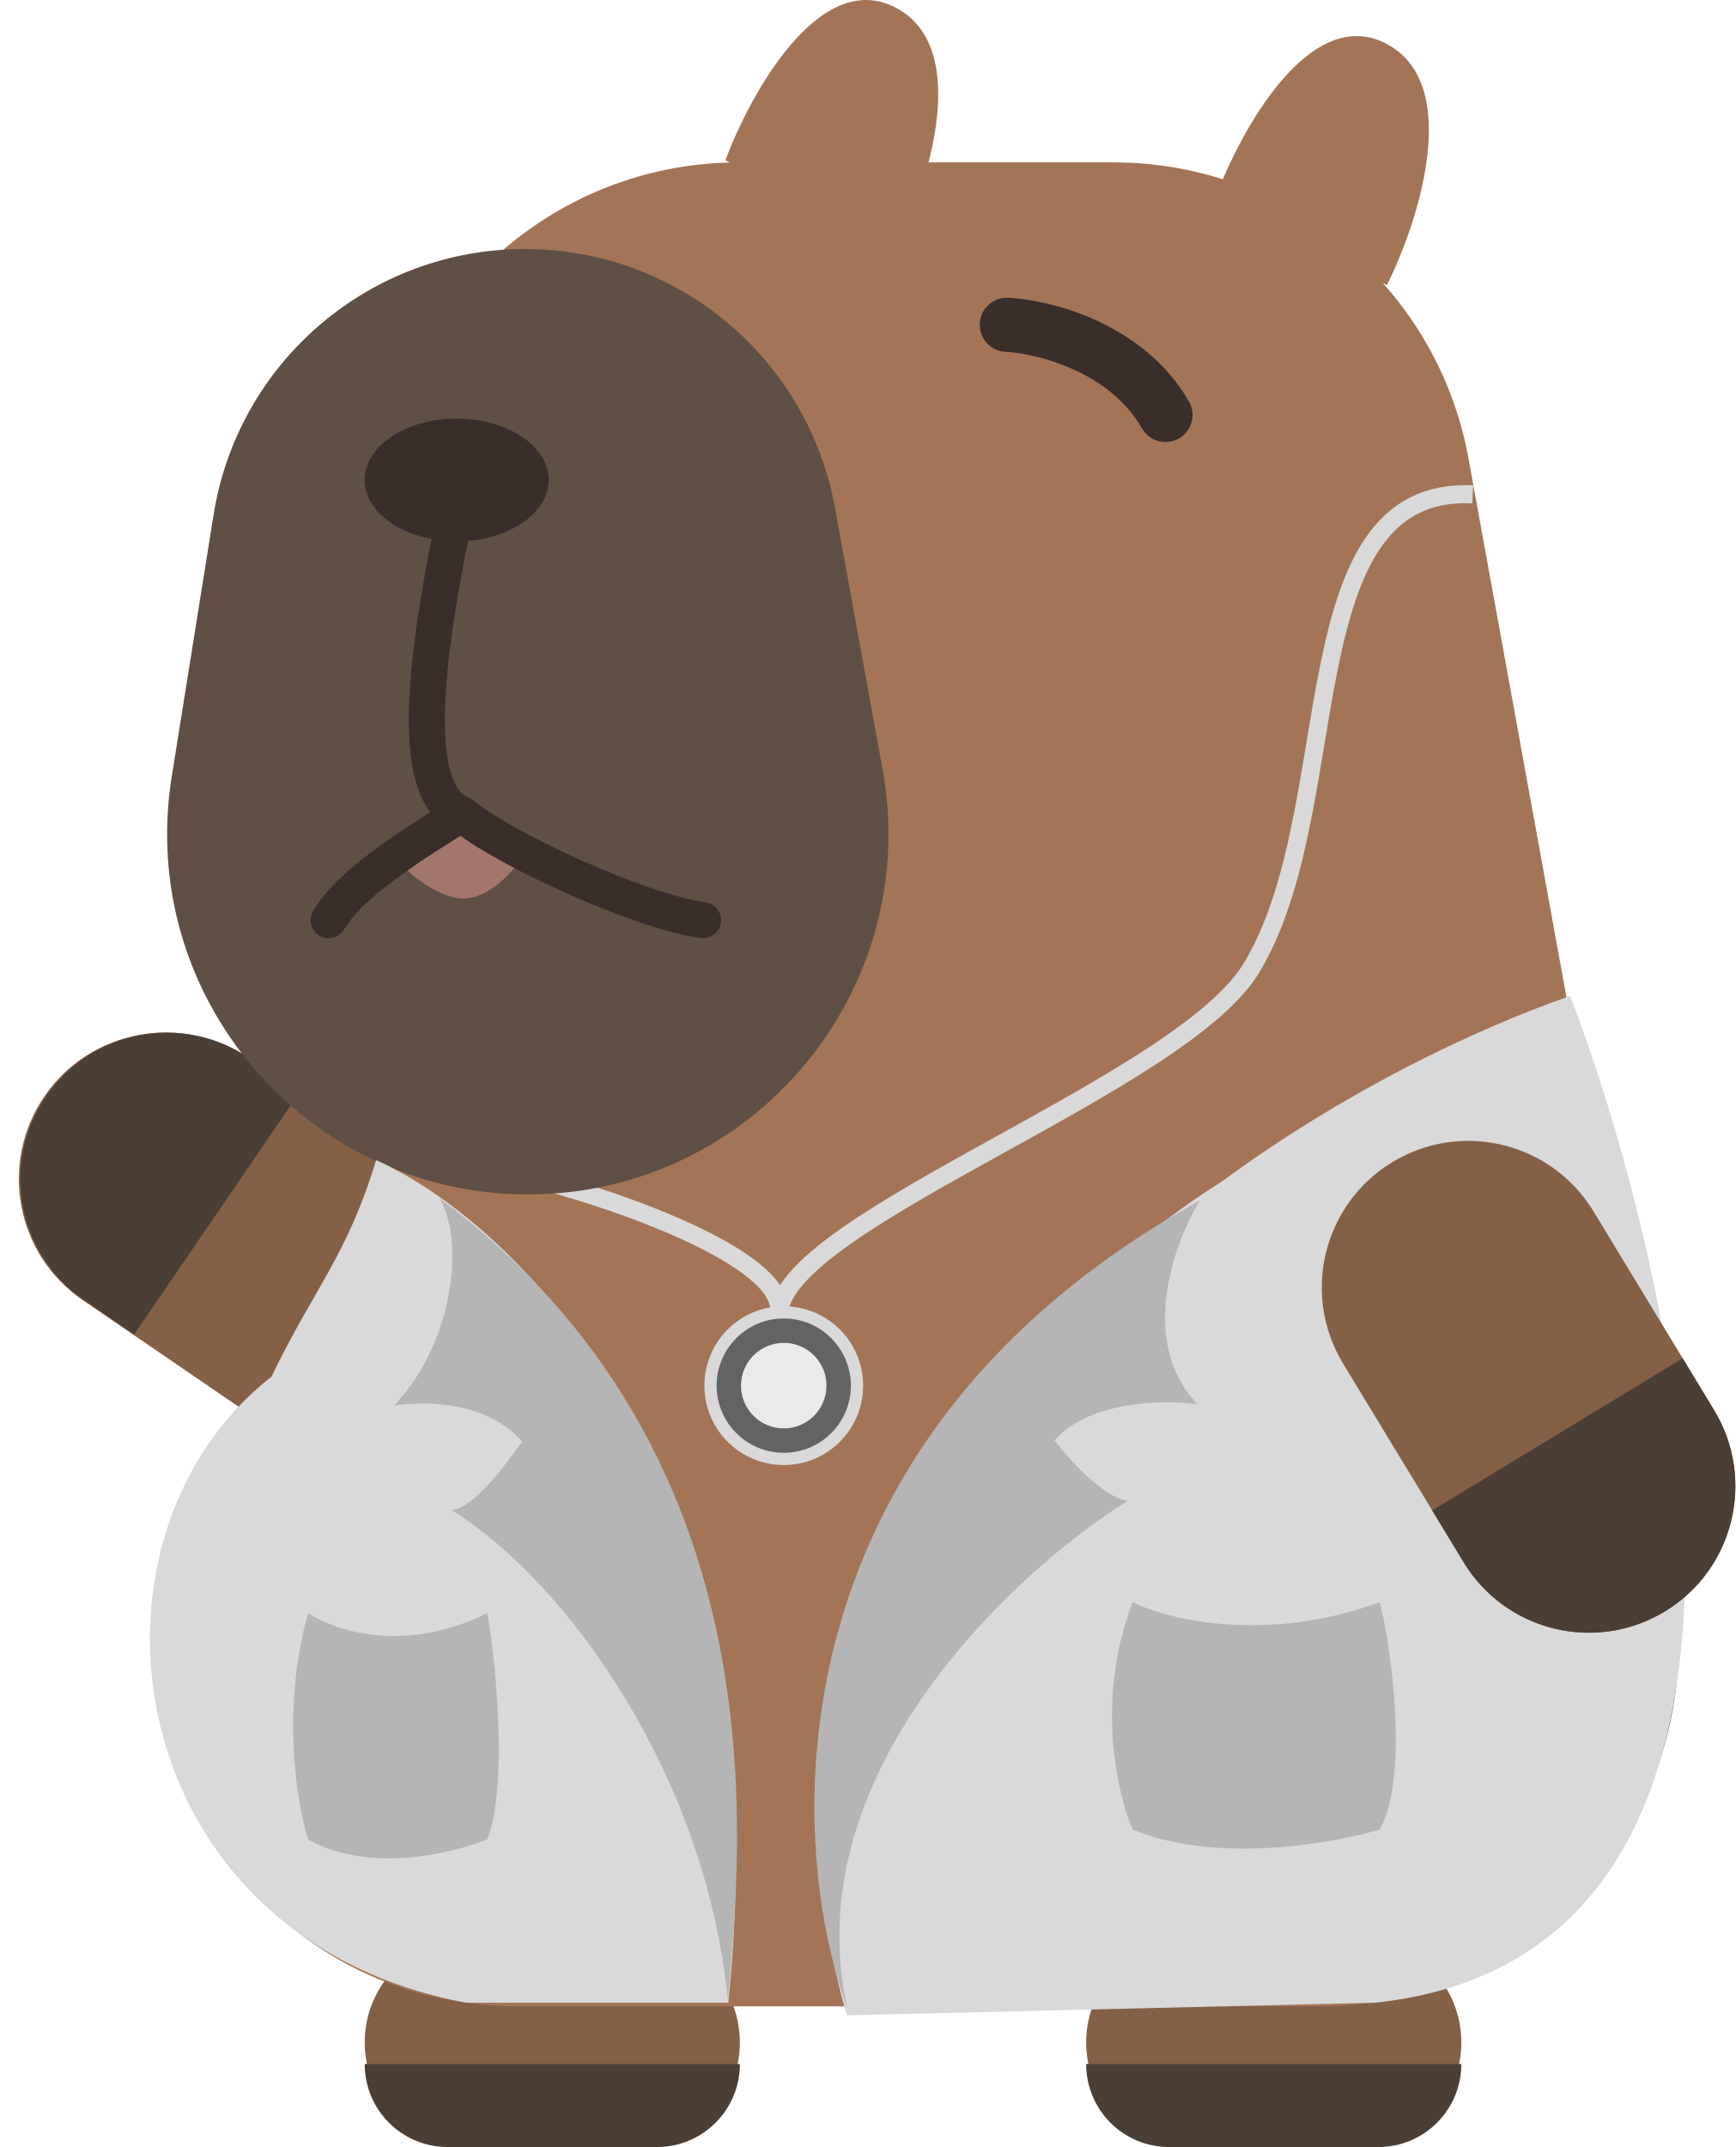
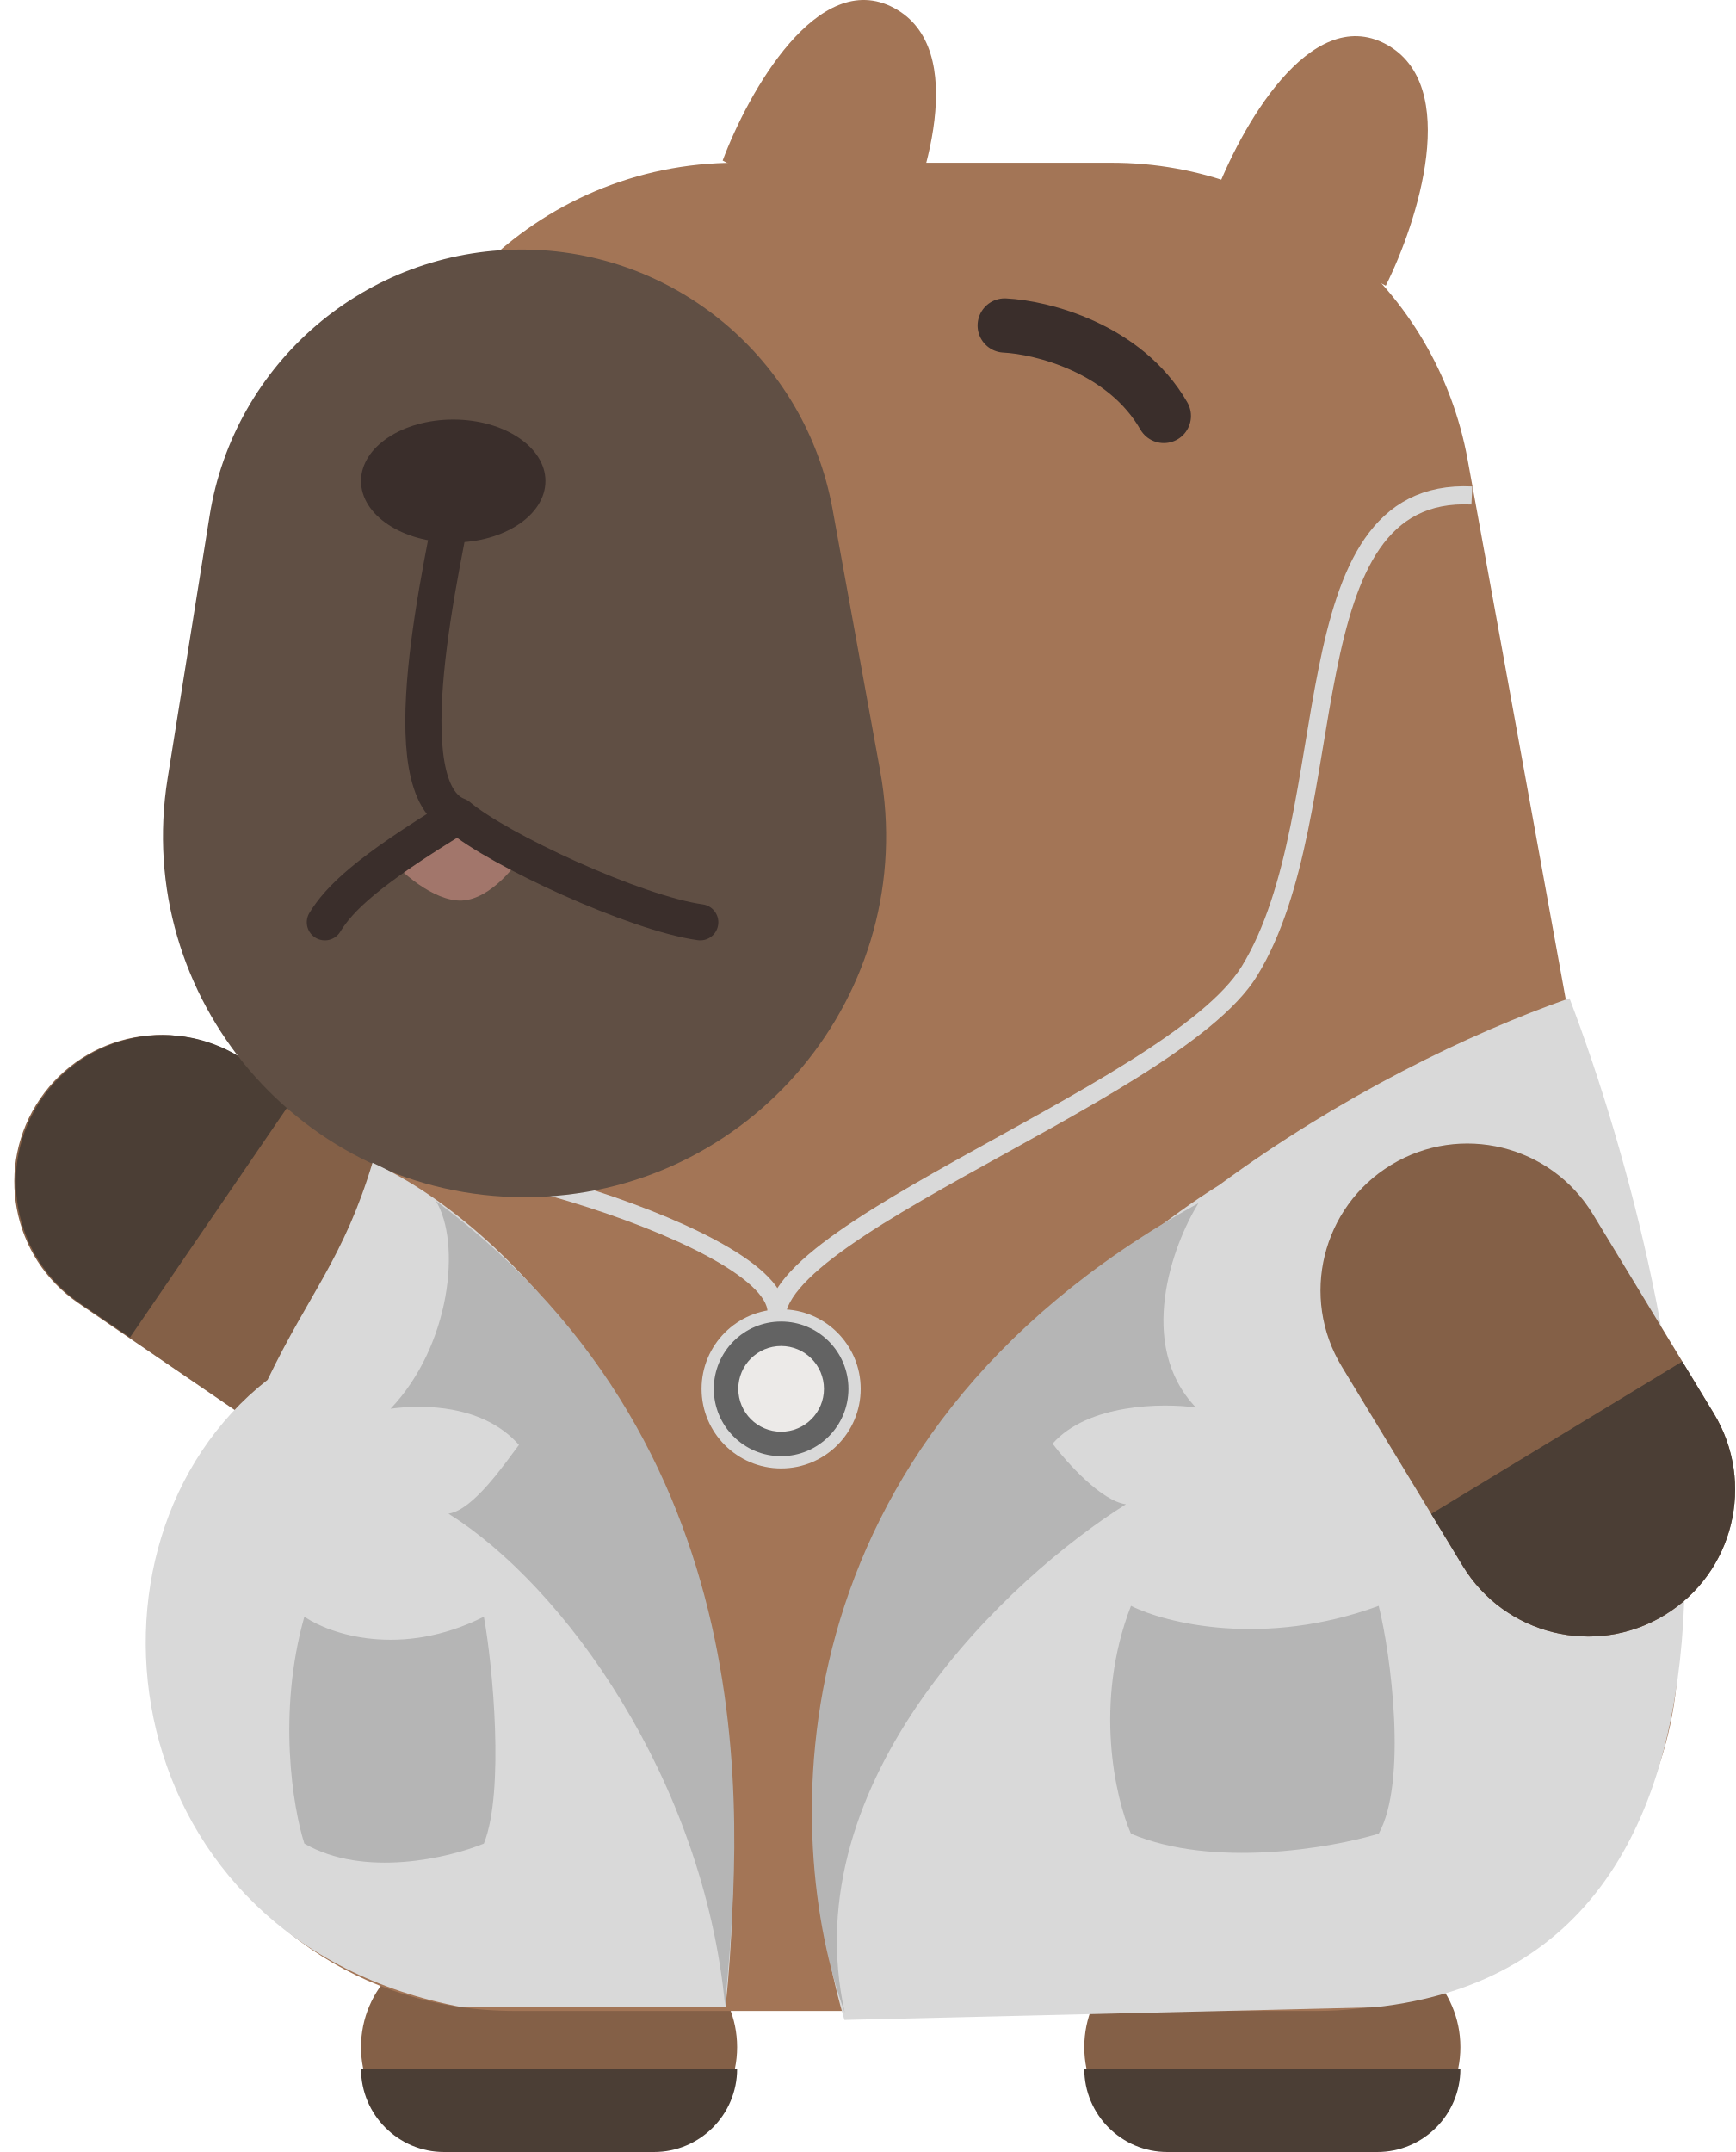
- <svg xmlns="http://www.w3.org/2000/svg" width="38" height="47" viewBox="0 0 38 47" fill="none">
-   <path d="M19.626 0.174C17.963 -0.715 16.439 2.026 15.884 3.507L19.626 5.451C20.319 4.062 21.29 1.063 19.626 0.174Z" fill="#A37556" />
-   <path d="M10.469 30.494C11.469 29.032 11.094 27.036 9.632 26.036L5.431 23.164C3.969 22.164 1.972 22.539 0.972 24.001C-0.027 25.464 0.348 27.46 1.81 28.46L6.011 31.332C7.473 32.332 9.469 31.957 10.469 30.494Z" fill="#846047" />
-   <path d="M6.56 23.914L5.465 23.166C4.003 22.166 2.006 22.541 1.006 24.003C0.006 25.466 0.381 27.462 1.844 28.462L2.939 29.211L6.56 23.914Z" fill="#4B3E35" />
-   <rect x="23.784" y="42.419" width="8.215" height="4.582" rx="2.291" fill="#846047" />
-   <path d="M23.784 45.184H31.999C31.999 46.188 31.185 47.001 30.182 47.001H25.601C24.597 47.001 23.784 46.188 23.784 45.184Z" fill="#4B3E35" />
-   <rect x="7.986" y="42.419" width="8.215" height="4.582" rx="2.291" fill="#846047" />
-   <path d="M7.986 45.184H16.201C16.201 46.188 15.388 47.001 14.384 47.001H9.803C8.799 47.001 7.986 46.188 7.986 45.184Z" fill="#4B3E35" />
-   <path d="M8.276 11.454C8.276 7.092 11.813 3.555 16.175 3.555H24.386C28.203 3.555 31.474 6.285 32.157 10.041L36.625 34.608C37.506 39.456 33.781 43.92 28.853 43.92H11.348C4.472 43.92 0.879 35.743 5.53 30.678L6.196 29.953C7.534 28.496 8.276 26.589 8.276 24.611L8.276 11.454Z" fill="#A37556" />
-   <path d="M17.043 28.793C17.517 27.055 8.744 24.683 8.552 25.554" stroke="#D9D9D9" stroke-width="0.395" />
-   <path d="M4.678 11.263C5.214 7.914 8.103 5.451 11.494 5.451C14.829 5.451 17.687 7.836 18.284 11.117L19.325 16.837C20.207 21.685 16.483 26.147 11.557 26.147C6.699 26.147 2.993 21.801 3.76 17.004L4.678 11.263Z" fill="#604F44" />
-   <path d="M10.07 19.666C9.431 19.6 8.739 18.931 8.473 18.605C9.887 17.529 11.116 18.157 11.553 18.605C11.325 18.986 10.709 19.731 10.07 19.666Z" fill="#A2766B" />
-   <path d="M10.109 10.491C9.76 12.355 8.586 17.261 10.109 17.82M10.109 17.82C10.987 18.564 13.982 19.948 15.395 20.144M10.109 17.82C8.104 19.038 7.511 19.631 7.195 20.144" stroke="#3A2E2B" stroke-width="0.79" stroke-linecap="round" />
-   <ellipse cx="10" cy="10.507" rx="2.014" ry="1.343" fill="#3A2E2B" />
-   <path d="M22.046 7.11C22.849 7.149 24.668 7.599 25.521 9.084" stroke="#3A2E2B" stroke-width="1.185" stroke-linecap="round" />
-   <path d="M30.37 0.964C28.706 0.075 27.182 2.815 26.627 4.297L30.37 6.241C31.063 4.852 32.033 1.853 30.37 0.964Z" fill="#A37556" />
-   <path d="M17.241 29.267C15.582 27.253 25.685 23.99 27.391 21.209C29.524 17.734 28.181 10.625 32.249 10.822" stroke="#D9D9D9" stroke-width="0.395" />
-   <path d="M26.729 25.883C29.373 23.937 32.195 22.567 34.382 21.802C37.015 28.714 39.848 42.798 30.116 43.841L18.544 44.117C17.506 40.574 17.954 37.366 19.223 34.559C21.071 30.292 24.589 27.21 26.729 25.883Z" fill="#D9D9D9" />
-   <path d="M10.21 43.841H15.947C17.156 32.371 11.27 26.752 8.236 25.396C7.604 27.489 6.853 28.243 5.945 30.136C1.403 33.69 2.577 42.424 10.21 43.841Z" fill="#D9D9D9" />
-   <path d="M26.221 30.74C24.911 29.365 25.712 27.192 26.277 26.278C16.827 31.5 17.189 40.239 18.552 43.956C17.415 38.854 22.173 34.429 24.694 32.854C24.158 32.784 23.402 31.943 23.091 31.531C23.86 30.656 25.498 30.639 26.221 30.74Z" fill="#B5B5B5" />
-   <path d="M8.631 30.768C9.941 29.393 10.183 27.14 9.618 26.226C17.122 31.819 16.254 40.286 15.938 43.801C15.464 38.864 12.416 34.633 9.895 33.058C10.431 32.989 11.124 31.97 11.435 31.558C10.666 30.682 9.354 30.666 8.631 30.768Z" fill="#B5B5B5" />
-   <path d="M30.215 35.072C27.718 35.989 25.567 35.454 24.804 35.072C23.982 37.19 24.461 39.272 24.804 40.049C26.605 40.807 29.161 40.365 30.215 40.049C30.847 38.911 30.478 36.113 30.215 35.072Z" fill="#B5B5B5" />
-   <path d="M10.669 35.31C8.86 36.222 7.301 35.69 6.748 35.31C6.152 37.417 6.5 39.491 6.748 40.264C8.053 41.019 9.905 40.579 10.669 40.264C11.127 39.132 10.859 36.345 10.669 35.31Z" fill="#B5B5B5" />
-   <path d="M30.487 25.441C32.002 24.522 33.975 25.005 34.894 26.519L37.534 30.869C38.453 32.384 37.971 34.357 36.456 35.276C34.941 36.195 32.968 35.713 32.049 34.198L29.409 29.848C28.49 28.333 28.973 26.36 30.487 25.441Z" fill="#846047" />
-   <path d="M36.846 29.735L37.534 30.869C38.453 32.384 37.971 34.357 36.456 35.276C34.941 36.195 32.968 35.713 32.049 34.198L31.361 33.064L36.846 29.735Z" fill="#4B3E35" />
-   <circle cx="17.162" cy="30.333" r="1.738" fill="#D9D9D9" />
-   <circle cx="17.162" cy="30.333" r="1.47" fill="#636363" />
-   <circle cx="17.162" cy="30.333" r="0.936" fill="#ECEAE8" />
+ <svg xmlns="http://www.w3.org/2000/svg" width="480" height="595" viewBox="0 0 480 595" fill="none">
+   <path d="M247.204 2.197C226.149 -9.054 206.848 25.637 199.83 44.389L247.204 69C255.977 51.42 268.26 13.448 247.204 2.197Z" fill="#A37556" />
+   <path d="M131.271 386.039C143.93 367.524 139.183 342.253 120.668 329.594L67.492 293.237C48.977 280.579 23.706 285.326 11.047 303.841C-1.612 322.356 3.135 347.627 21.65 360.286L74.827 396.643C93.341 409.301 118.613 404.554 131.271 386.039Z" fill="#846047" />
+   <path d="M81.784 302.739L67.921 293.261C49.406 280.602 24.135 285.349 11.476 303.864C-1.183 322.379 3.565 347.65 22.079 360.309L35.943 369.788L81.784 302.739Z" fill="#4B3E35" />
+   <rect x="299.83" y="537" width="104" height="58" rx="29" fill="#846047" />
+   <path d="M299.83 572H403.83C403.83 584.703 393.533 595 380.83 595H322.83C310.128 595 299.83 584.703 299.83 572Z" fill="#4B3E35" />
+   <rect x="99.83" y="537" width="104" height="58" rx="29" fill="#846047" />
+   <path d="M99.83 572H203.83C203.83 584.703 193.533 595 180.83 595H122.83C110.128 595 99.83 584.703 99.83 572Z" fill="#4B3E35" />
+   <path d="M103.513 145C103.513 89.772 148.284 45 203.513 45H307.449C355.777 45 397.189 79.561 405.836 127.109L462.391 438.109C473.553 499.494 426.396 556 364.004 556H142.404C55.355 556 9.87 452.488 68.744 388.367L77.173 379.187C94.113 360.737 103.513 336.602 103.513 311.555L103.513 145Z" fill="#A37556" />
+   <path d="M214.5 364.5C220.5 342.5 109.433 312.469 107 323.5" stroke="#D9D9D9" stroke-width="5" />
+   <path d="M57.965 142.579C64.745 100.187 101.316 69 144.247 69C186.471 69 222.655 99.194 230.213 140.737L243.388 213.149C254.553 274.511 207.414 331 145.045 331C83.543 331 36.629 275.987 46.342 215.256L57.965 142.579Z" fill="#604F44" />
+   <path d="M126.222 248.951C118.133 248.125 109.37 239.658 106 235.528C123.911 221.898 139.463 229.849 145 235.528C142.111 240.346 134.311 249.777 126.222 248.951Z" fill="#A2766B" />
+   <path d="M126.714 132.789C122.296 156.391 107.436 218.496 126.714 225.579M126.714 225.579C137.83 235 175.749 252.521 193.639 255M126.714 225.579C101.33 241 93.83 248.5 89.83 255" stroke="#3A2E2B" stroke-width="10" stroke-linecap="round" />
+   <ellipse cx="125.33" cy="133" rx="25.5" ry="17" fill="#3A2E2B" />
+   <path d="M277.83 90C287.997 90.5 311.03 96.2 321.83 115" stroke="#3A2E2B" stroke-width="15" stroke-linecap="round" />
+   <path d="M383.204 12.197C362.149 0.946 342.848 35.637 335.83 54.389L383.204 79C391.977 61.42 404.26 23.448 383.204 12.197Z" fill="#A37556" />
+   <path d="M217 370.5C196 345 323.9 303.697 345.5 268.497C372.5 224.497 355.5 134.497 407 136.997" stroke="#D9D9D9" stroke-width="5" />
+   <path d="M337.119 327.667C370.587 303.021 406.318 285.683 434 275.998C467.333 363.498 503.2 541.798 380 554.998L233.499 558.498C220.353 513.639 226.027 473.033 242.092 437.493C265.486 383.479 310.03 344.466 337.119 327.667Z" fill="#D9D9D9" />
+   <path d="M127.999 554.999H200.625C215.926 409.799 141.417 338.665 103 321.498C95 347.998 85.5 357.541 73.999 381.498C16.5 426.498 31.359 537.061 127.999 554.999Z" fill="#D9D9D9" />
+   <path d="M330.692 389.155C314.108 371.747 324.251 344.238 331.396 332.659C211.763 398.774 216.352 509.406 233.601 556.458C219.204 491.874 279.44 435.853 311.357 415.916C304.568 415.031 295 404.378 291.065 399.162C300.803 388.082 321.541 387.874 330.692 389.155Z" fill="#B5B5B5" />
+   <path d="M108 389.498C124.584 372.09 127.644 343.576 120.499 331.997C215.499 402.806 204.5 509.998 200.499 554.498C194.499 491.998 155.917 438.435 124 418.498C130.789 417.613 139.565 404.714 143.5 399.498C133.761 388.419 117.151 388.217 108 389.498Z" fill="#B5B5B5" />
+   <path d="M381.242 443.998C349.642 455.598 322.409 448.831 312.742 443.998C302.342 470.798 308.409 497.165 312.742 506.998C335.542 516.598 367.909 510.998 381.242 506.998C389.242 492.598 384.576 457.165 381.242 443.998Z" fill="#B5B5B5" />
+   <path d="M133.799 446.998C110.9 458.547 91.166 451.81 84.161 446.998C76.625 473.68 81.021 499.931 84.161 509.721C100.683 519.278 124.137 513.703 133.799 509.721C139.596 495.384 136.215 460.107 133.799 446.998Z" fill="#B5B5B5" />
+   <path d="M384.696 322.071C403.87 310.435 428.846 316.545 440.483 335.719L473.903 390.789C485.539 409.963 479.429 434.939 460.255 446.575C441.081 458.212 416.104 452.101 404.468 432.927L371.047 377.858C359.411 358.684 365.522 333.707 384.696 322.071Z" fill="#846047" />
+   <path d="M465.19 376.432L473.903 390.789C485.539 409.963 479.429 434.939 460.255 446.575C441.081 458.212 416.104 452.101 404.468 432.927L395.755 418.57L465.19 376.432Z" fill="#4B3E35" />
+   <circle cx="216" cy="384" r="22" fill="#D9D9D9" />
+   <circle cx="216" cy="384" r="18.615" fill="#636363" />
+   <circle cx="216" cy="384" r="11.846" fill="#ECEAE8" />
</svg>
